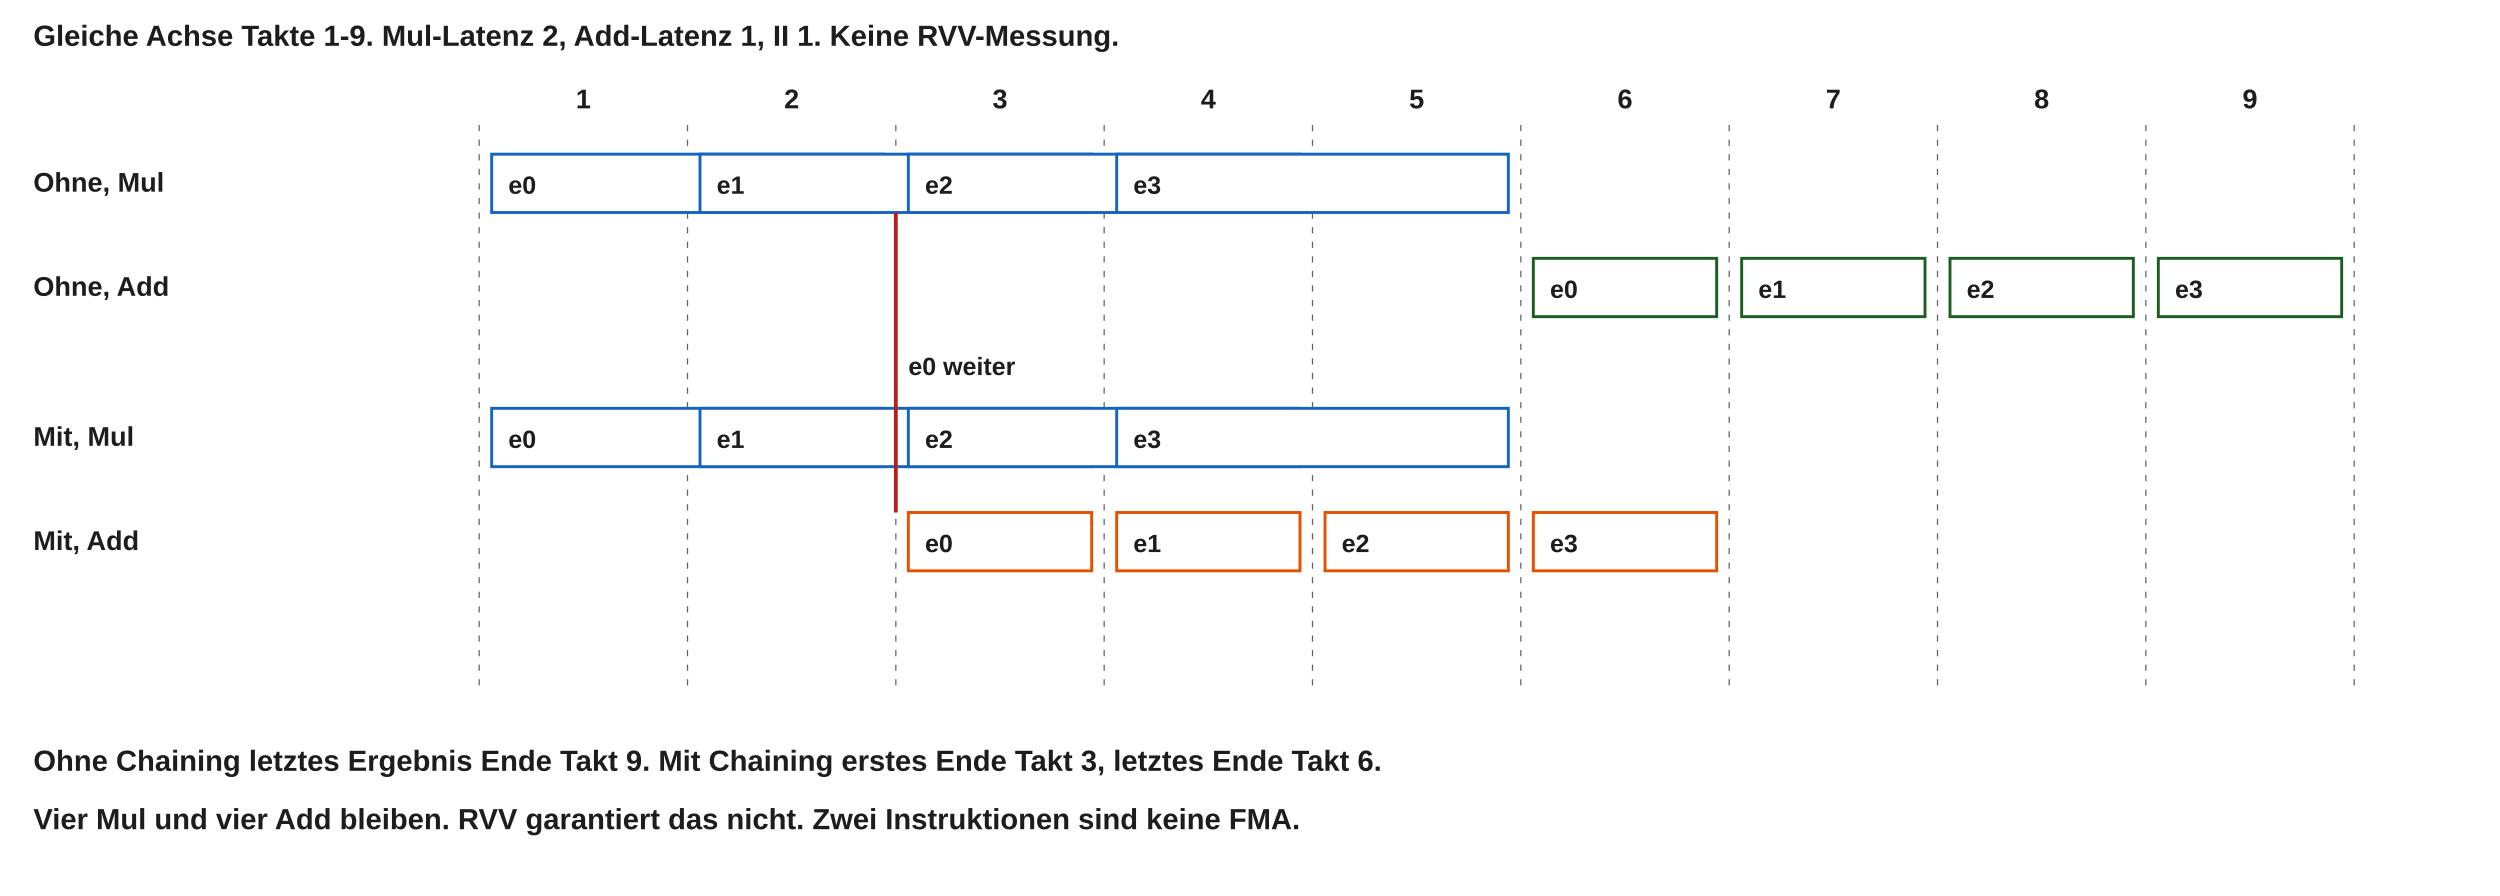
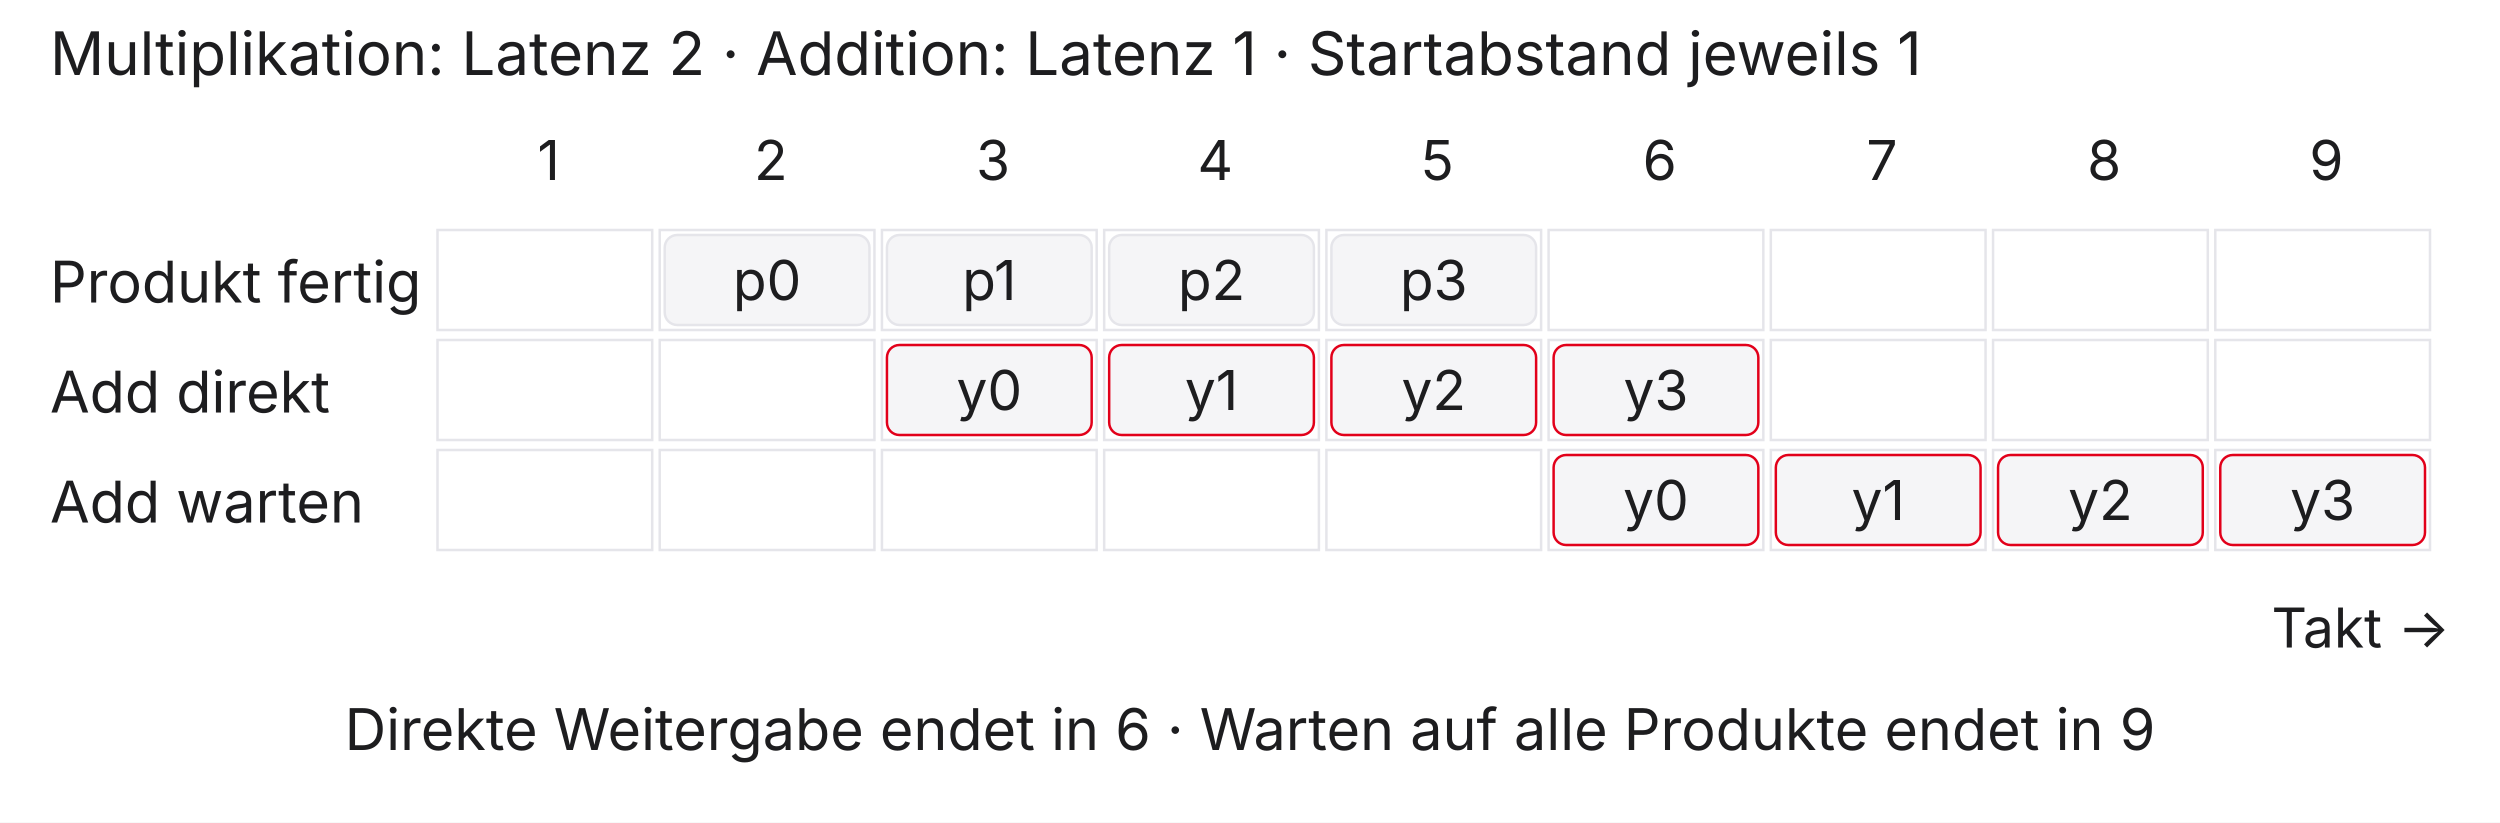
- <svg xmlns="http://www.w3.org/2000/svg" viewBox="0 0 1200 430" width="1200" height="430">
-   <rect width="1200" height="430" fill="#fff" />
-   <style>text{font-family:Arial,Helvetica,sans-serif;fill:#1D1D1F}</style>
-   <text x="16" y="22" font-size="14" font-weight="600" fill="#1D1D1F" text-anchor="start">Gleiche Achse Takte 1-9. Mul-Latenz 2, Add-Latenz 1, II 1. Keine RVV-Messung.</text>
-   <text x="280.0" y="52" font-size="13" font-weight="600" fill="#5F6368" text-anchor="middle">1</text>
-   <line x1="230" y1="60" x2="230" y2="330" stroke="#5F6368" stroke-width="0.6" stroke-dasharray="3 4" />
-   <text x="380.0" y="52" font-size="13" font-weight="600" fill="#5F6368" text-anchor="middle">2</text>
-   <line x1="330" y1="60" x2="330" y2="330" stroke="#5F6368" stroke-width="0.6" stroke-dasharray="3 4" />
-   <text x="480.0" y="52" font-size="13" font-weight="600" fill="#5F6368" text-anchor="middle">3</text>
-   <line x1="430" y1="60" x2="430" y2="330" stroke="#5F6368" stroke-width="0.6" stroke-dasharray="3 4" />
-   <text x="580.0" y="52" font-size="13" font-weight="600" fill="#5F6368" text-anchor="middle">4</text>
-   <line x1="530" y1="60" x2="530" y2="330" stroke="#5F6368" stroke-width="0.6" stroke-dasharray="3 4" />
-   <text x="680.0" y="52" font-size="13" font-weight="600" fill="#5F6368" text-anchor="middle">5</text>
-   <line x1="630" y1="60" x2="630" y2="330" stroke="#5F6368" stroke-width="0.6" stroke-dasharray="3 4" />
-   <text x="780.0" y="52" font-size="13" font-weight="600" fill="#5F6368" text-anchor="middle">6</text>
-   <line x1="730" y1="60" x2="730" y2="330" stroke="#5F6368" stroke-width="0.6" stroke-dasharray="3 4" />
-   <text x="880.0" y="52" font-size="13" font-weight="600" fill="#5F6368" text-anchor="middle">7</text>
-   <line x1="830" y1="60" x2="830" y2="330" stroke="#5F6368" stroke-width="0.6" stroke-dasharray="3 4" />
-   <text x="980.0" y="52" font-size="13" font-weight="600" fill="#5F6368" text-anchor="middle">8</text>
-   <line x1="930" y1="60" x2="930" y2="330" stroke="#5F6368" stroke-width="0.6" stroke-dasharray="3 4" />
-   <text x="1080.0" y="52" font-size="13" font-weight="600" fill="#5F6368" text-anchor="middle">9</text>
-   <line x1="1030" y1="60" x2="1030" y2="330" stroke="#5F6368" stroke-width="0.6" stroke-dasharray="3 4" />
-   <line x1="1130" y1="60" x2="1130" y2="330" stroke="#5F6368" stroke-width="0.6" stroke-dasharray="3 4" />
-   <text x="16" y="92" font-size="13" font-weight="600" fill="#1565C0" text-anchor="start">Ohne, Mul</text>
-   <text x="16" y="142" font-size="13" font-weight="600" fill="#1B5E20" text-anchor="start">Ohne, Add</text>
-   <rect x="236" y="74" width="188" height="28" fill="#fff" stroke="#1565C0" stroke-width="1.4" />
-   <text x="244" y="93" font-size="12" font-weight="600" fill="#1D1D1F" text-anchor="start">e0</text>
-   <rect x="736" y="124" width="88" height="28" fill="#fff" stroke="#1B5E20" stroke-width="1.4" />
-   <text x="744" y="143" font-size="12" font-weight="600" fill="#1D1D1F" text-anchor="start">e0</text>
-   <rect x="336" y="74" width="188" height="28" fill="#fff" stroke="#1565C0" stroke-width="1.4" />
-   <text x="344" y="93" font-size="12" font-weight="600" fill="#1D1D1F" text-anchor="start">e1</text>
-   <rect x="836" y="124" width="88" height="28" fill="#fff" stroke="#1B5E20" stroke-width="1.4" />
-   <text x="844" y="143" font-size="12" font-weight="600" fill="#1D1D1F" text-anchor="start">e1</text>
-   <rect x="436" y="74" width="188" height="28" fill="#fff" stroke="#1565C0" stroke-width="1.4" />
-   <text x="444" y="93" font-size="12" font-weight="600" fill="#1D1D1F" text-anchor="start">e2</text>
-   <rect x="936" y="124" width="88" height="28" fill="#fff" stroke="#1B5E20" stroke-width="1.4" />
-   <text x="944" y="143" font-size="12" font-weight="600" fill="#1D1D1F" text-anchor="start">e2</text>
-   <rect x="536" y="74" width="188" height="28" fill="#fff" stroke="#1565C0" stroke-width="1.4" />
-   <text x="544" y="93" font-size="12" font-weight="600" fill="#1D1D1F" text-anchor="start">e3</text>
-   <rect x="1036" y="124" width="88" height="28" fill="#fff" stroke="#1B5E20" stroke-width="1.4" />
-   <text x="1044" y="143" font-size="12" font-weight="600" fill="#1D1D1F" text-anchor="start">e3</text>
-   <text x="16" y="214" font-size="13" font-weight="600" fill="#1565C0" text-anchor="start">Mit, Mul</text>
-   <text x="16" y="264" font-size="13" font-weight="600" fill="#E65100" text-anchor="start">Mit, Add</text>
-   <rect x="236" y="196" width="188" height="28" fill="#fff" stroke="#1565C0" stroke-width="1.4" />
-   <text x="244" y="215" font-size="12" font-weight="600" fill="#1D1D1F" text-anchor="start">e0</text>
-   <rect x="436" y="246" width="88" height="28" fill="#fff" stroke="#E65100" stroke-width="1.4" />
-   <text x="444" y="265" font-size="12" font-weight="600" fill="#1D1D1F" text-anchor="start">e0</text>
-   <rect x="336" y="196" width="188" height="28" fill="#fff" stroke="#1565C0" stroke-width="1.4" />
-   <text x="344" y="215" font-size="12" font-weight="600" fill="#1D1D1F" text-anchor="start">e1</text>
-   <rect x="536" y="246" width="88" height="28" fill="#fff" stroke="#E65100" stroke-width="1.4" />
-   <text x="544" y="265" font-size="12" font-weight="600" fill="#1D1D1F" text-anchor="start">e1</text>
-   <rect x="436" y="196" width="188" height="28" fill="#fff" stroke="#1565C0" stroke-width="1.4" />
-   <text x="444" y="215" font-size="12" font-weight="600" fill="#1D1D1F" text-anchor="start">e2</text>
-   <rect x="636" y="246" width="88" height="28" fill="#fff" stroke="#E65100" stroke-width="1.4" />
-   <text x="644" y="265" font-size="12" font-weight="600" fill="#1D1D1F" text-anchor="start">e2</text>
-   <rect x="536" y="196" width="188" height="28" fill="#fff" stroke="#1565C0" stroke-width="1.4" />
-   <text x="544" y="215" font-size="12" font-weight="600" fill="#1D1D1F" text-anchor="start">e3</text>
-   <rect x="736" y="246" width="88" height="28" fill="#fff" stroke="#E65100" stroke-width="1.4" />
-   <text x="744" y="265" font-size="12" font-weight="600" fill="#1D1D1F" text-anchor="start">e3</text>
-   <line x1="430" y1="102" x2="430" y2="246" stroke="#B71C1C" stroke-width="1.8" />
-   <text x="436" y="180" font-size="12" font-weight="600" fill="#B71C1C" text-anchor="start">e0 weiter</text>
-   <text x="16" y="370" font-size="14" font-weight="600" fill="#1D1D1F" text-anchor="start">Ohne Chaining letztes Ergebnis Ende Takt 9. Mit Chaining erstes Ende Takt 3, letztes Ende Takt 6.</text>
-   <text x="16" y="398" font-size="14" font-weight="600" fill="#B71C1C" text-anchor="start">Vier Mul und vier Add bleiben. RVV garantiert das nicht. Zwei Instruktionen sind keine FMA.</text>
+ <svg xmlns="http://www.w3.org/2000/svg" width="1000" height="329" viewBox="0 0 1000 329" role="img" aria-labelledby="title">
+   <style>text{font-family:Inter,Arial,Helvetica,sans-serif;font-weight:400}</style>
+   <defs>
+     <marker id="arrow" markerWidth="10" markerHeight="10" refX="8" refY="3" orient="auto" markerUnits="strokeWidth">
+       <path d="M0,0 L8,3 L0,6" fill="#1D1D1F" />
+     </marker>
+   </defs>
+   <rect width="1000" height="329" fill="#FFFFFF" />
+   <text x="20" y="30" font-size="24" fill="#1D1D1F" text-anchor="start">Multiplikation: Latenz 2 · Addition: Latenz 1 · Startabstand jeweils 1</text>
+   <text x="219.444" y="72" font-size="22" fill="#1D1D1F" text-anchor="middle">1</text>
+   <text x="308.333" y="72" font-size="22" fill="#1D1D1F" text-anchor="middle">2</text>
+   <text x="397.222" y="72" font-size="22" fill="#1D1D1F" text-anchor="middle">3</text>
+   <text x="486.111" y="72" font-size="22" fill="#1D1D1F" text-anchor="middle">4</text>
+   <text x="575.0" y="72" font-size="22" fill="#1D1D1F" text-anchor="middle">5</text>
+   <text x="663.889" y="72" font-size="22" fill="#1D1D1F" text-anchor="middle">6</text>
+   <text x="752.778" y="72" font-size="22" fill="#1D1D1F" text-anchor="middle">7</text>
+   <text x="841.667" y="72" font-size="22" fill="#1D1D1F" text-anchor="middle">8</text>
+   <text x="930.556" y="72" font-size="22" fill="#1D1D1F" text-anchor="middle">9</text>
+   <text x="20" y="121" font-size="23" fill="#1D1D1F" text-anchor="start">Produkt fertig</text>
+   <rect x="175.0" y="92" width="85.889" height="40" rx="0" fill="#FFFFFF" stroke="#E5E5EA" />
+   <rect x="263.889" y="92" width="85.889" height="40" rx="0" fill="#FFFFFF" stroke="#E5E5EA" />
+   <rect x="352.778" y="92" width="85.889" height="40" rx="0" fill="#FFFFFF" stroke="#E5E5EA" />
+   <rect x="441.667" y="92" width="85.889" height="40" rx="0" fill="#FFFFFF" stroke="#E5E5EA" />
+   <rect x="530.556" y="92" width="85.889" height="40" rx="0" fill="#FFFFFF" stroke="#E5E5EA" />
+   <rect x="619.444" y="92" width="85.889" height="40" rx="0" fill="#FFFFFF" stroke="#E5E5EA" />
+   <rect x="708.333" y="92" width="85.889" height="40" rx="0" fill="#FFFFFF" stroke="#E5E5EA" />
+   <rect x="797.222" y="92" width="85.889" height="40" rx="0" fill="#FFFFFF" stroke="#E5E5EA" />
+   <rect x="886.111" y="92" width="85.889" height="40" rx="0" fill="#FFFFFF" stroke="#E5E5EA" />
+   <text x="20" y="165" font-size="23" fill="#1D1D1F" text-anchor="start">Add direkt</text>
+   <rect x="175.0" y="136" width="85.889" height="40" rx="0" fill="#FFFFFF" stroke="#E5E5EA" />
+   <rect x="263.889" y="136" width="85.889" height="40" rx="0" fill="#FFFFFF" stroke="#E5E5EA" />
+   <rect x="352.778" y="136" width="85.889" height="40" rx="0" fill="#FFFFFF" stroke="#E5E5EA" />
+   <rect x="441.667" y="136" width="85.889" height="40" rx="0" fill="#FFFFFF" stroke="#E5E5EA" />
+   <rect x="530.556" y="136" width="85.889" height="40" rx="0" fill="#FFFFFF" stroke="#E5E5EA" />
+   <rect x="619.444" y="136" width="85.889" height="40" rx="0" fill="#FFFFFF" stroke="#E5E5EA" />
+   <rect x="708.333" y="136" width="85.889" height="40" rx="0" fill="#FFFFFF" stroke="#E5E5EA" />
+   <rect x="797.222" y="136" width="85.889" height="40" rx="0" fill="#FFFFFF" stroke="#E5E5EA" />
+   <rect x="886.111" y="136" width="85.889" height="40" rx="0" fill="#FFFFFF" stroke="#E5E5EA" />
+   <text x="20" y="209" font-size="23" fill="#1D1D1F" text-anchor="start">Add warten</text>
+   <rect x="175.0" y="180" width="85.889" height="40" rx="0" fill="#FFFFFF" stroke="#E5E5EA" />
+   <rect x="263.889" y="180" width="85.889" height="40" rx="0" fill="#FFFFFF" stroke="#E5E5EA" />
+   <rect x="352.778" y="180" width="85.889" height="40" rx="0" fill="#FFFFFF" stroke="#E5E5EA" />
+   <rect x="441.667" y="180" width="85.889" height="40" rx="0" fill="#FFFFFF" stroke="#E5E5EA" />
+   <rect x="530.556" y="180" width="85.889" height="40" rx="0" fill="#FFFFFF" stroke="#E5E5EA" />
+   <rect x="619.444" y="180" width="85.889" height="40" rx="0" fill="#FFFFFF" stroke="#E5E5EA" />
+   <rect x="708.333" y="180" width="85.889" height="40" rx="0" fill="#FFFFFF" stroke="#E5E5EA" />
+   <rect x="797.222" y="180" width="85.889" height="40" rx="0" fill="#FFFFFF" stroke="#E5E5EA" />
+   <rect x="886.111" y="180" width="85.889" height="40" rx="0" fill="#FFFFFF" stroke="#E5E5EA" />
+   <rect x="265.889" y="94" width="81.889" height="36" rx="5" fill="#F5F5F7" stroke="#E5E5EA" />
+   <text x="306.833" y="120" font-size="22" fill="#1D1D1F" text-anchor="middle">p0</text>
+   <rect x="354.778" y="138" width="81.889" height="36" rx="5" fill="#F5F5F7" stroke="#E2001A" />
+   <text x="395.722" y="164" font-size="22" fill="#1D1D1F" text-anchor="middle">y0</text>
+   <rect x="621.444" y="182" width="81.889" height="36" rx="5" fill="#F5F5F7" stroke="#E2001A" />
+   <text x="662.389" y="208" font-size="22" fill="#1D1D1F" text-anchor="middle">y0</text>
+   <rect x="354.778" y="94" width="81.889" height="36" rx="5" fill="#F5F5F7" stroke="#E5E5EA" />
+   <text x="395.722" y="120" font-size="22" fill="#1D1D1F" text-anchor="middle">p1</text>
+   <rect x="443.667" y="138" width="81.889" height="36" rx="5" fill="#F5F5F7" stroke="#E2001A" />
+   <text x="484.611" y="164" font-size="22" fill="#1D1D1F" text-anchor="middle">y1</text>
+   <rect x="710.333" y="182" width="81.889" height="36" rx="5" fill="#F5F5F7" stroke="#E2001A" />
+   <text x="751.278" y="208" font-size="22" fill="#1D1D1F" text-anchor="middle">y1</text>
+   <rect x="443.667" y="94" width="81.889" height="36" rx="5" fill="#F5F5F7" stroke="#E5E5EA" />
+   <text x="484.611" y="120" font-size="22" fill="#1D1D1F" text-anchor="middle">p2</text>
+   <rect x="532.556" y="138" width="81.889" height="36" rx="5" fill="#F5F5F7" stroke="#E2001A" />
+   <text x="573.5" y="164" font-size="22" fill="#1D1D1F" text-anchor="middle">y2</text>
+   <rect x="799.222" y="182" width="81.889" height="36" rx="5" fill="#F5F5F7" stroke="#E2001A" />
+   <text x="840.167" y="208" font-size="22" fill="#1D1D1F" text-anchor="middle">y2</text>
+   <rect x="532.556" y="94" width="81.889" height="36" rx="5" fill="#F5F5F7" stroke="#E5E5EA" />
+   <text x="573.5" y="120" font-size="22" fill="#1D1D1F" text-anchor="middle">p3</text>
+   <rect x="621.444" y="138" width="81.889" height="36" rx="5" fill="#F5F5F7" stroke="#E2001A" />
+   <text x="662.389" y="164" font-size="22" fill="#1D1D1F" text-anchor="middle">y3</text>
+   <rect x="888.111" y="182" width="81.889" height="36" rx="5" fill="#F5F5F7" stroke="#E2001A" />
+   <text x="929.056" y="208" font-size="22" fill="#1D1D1F" text-anchor="middle">y3</text>
+   <text x="980" y="259" font-size="22" fill="#1D1D1F" text-anchor="end">Takt →</text>
+   <text x="500" y="300" font-size="23" fill="#1D1D1F" text-anchor="middle">Direkte Weitergabe endet in 6 · Warten auf alle Produkte endet in 9</text>
</svg>
